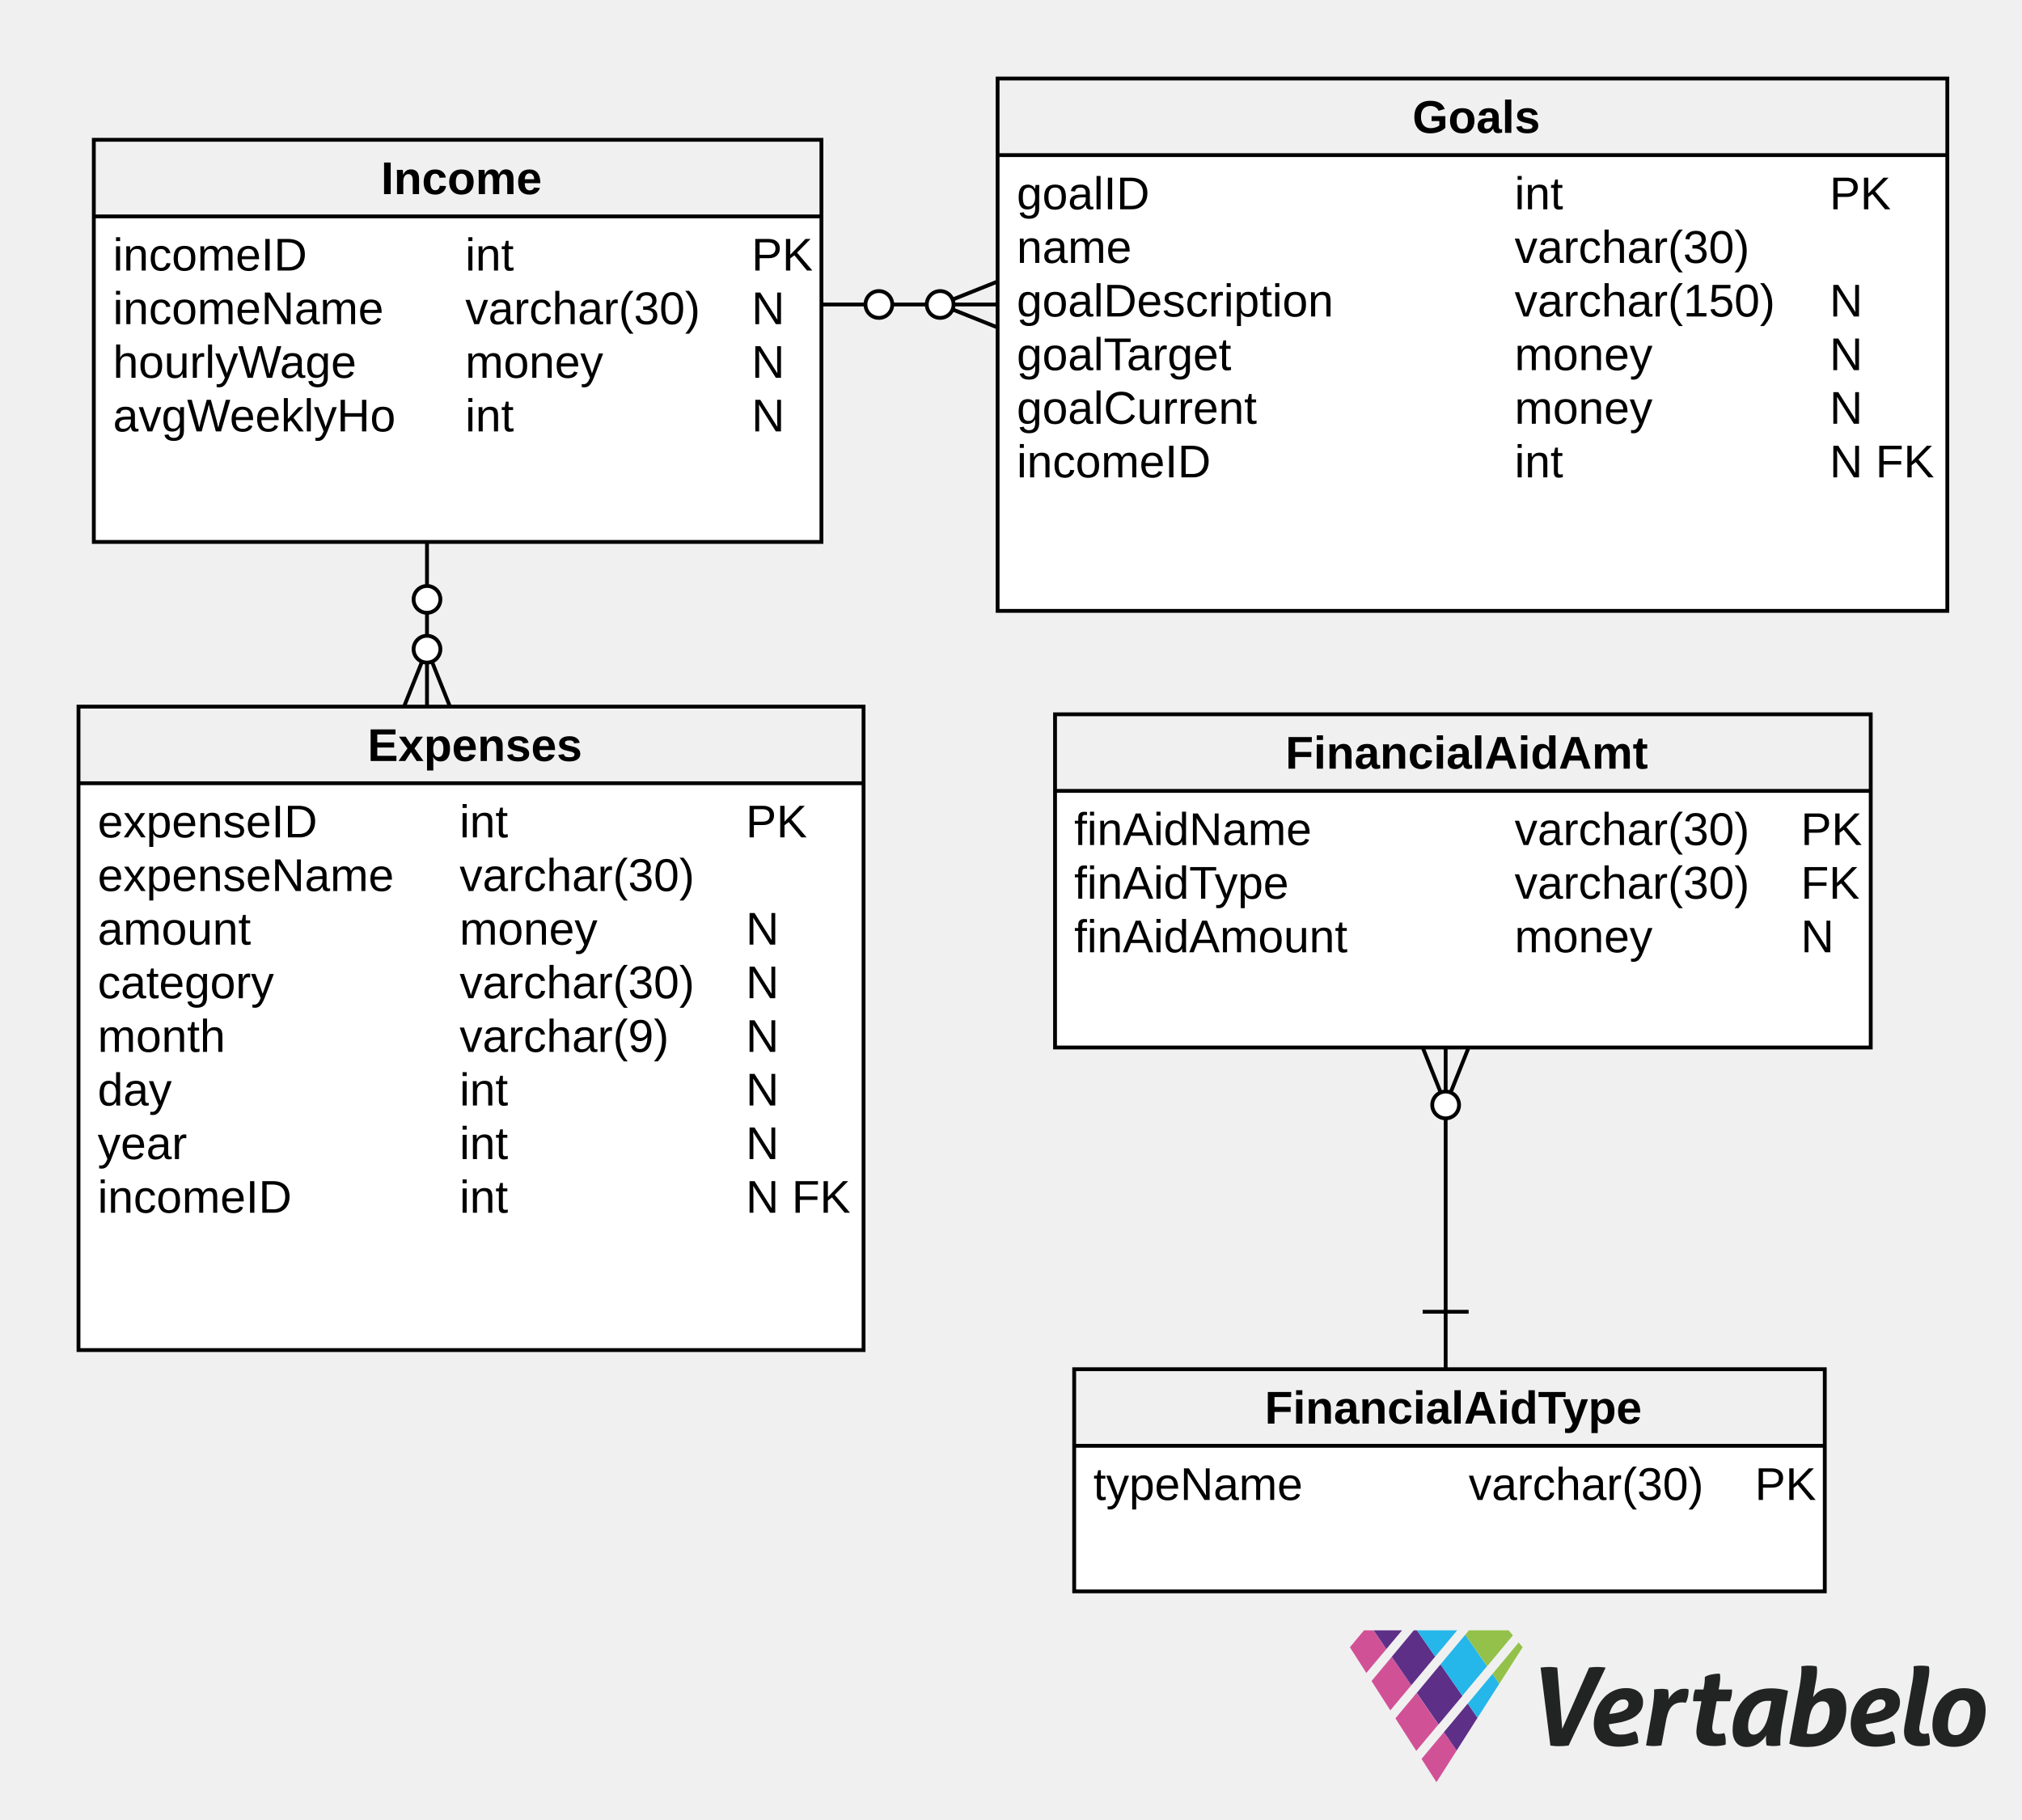
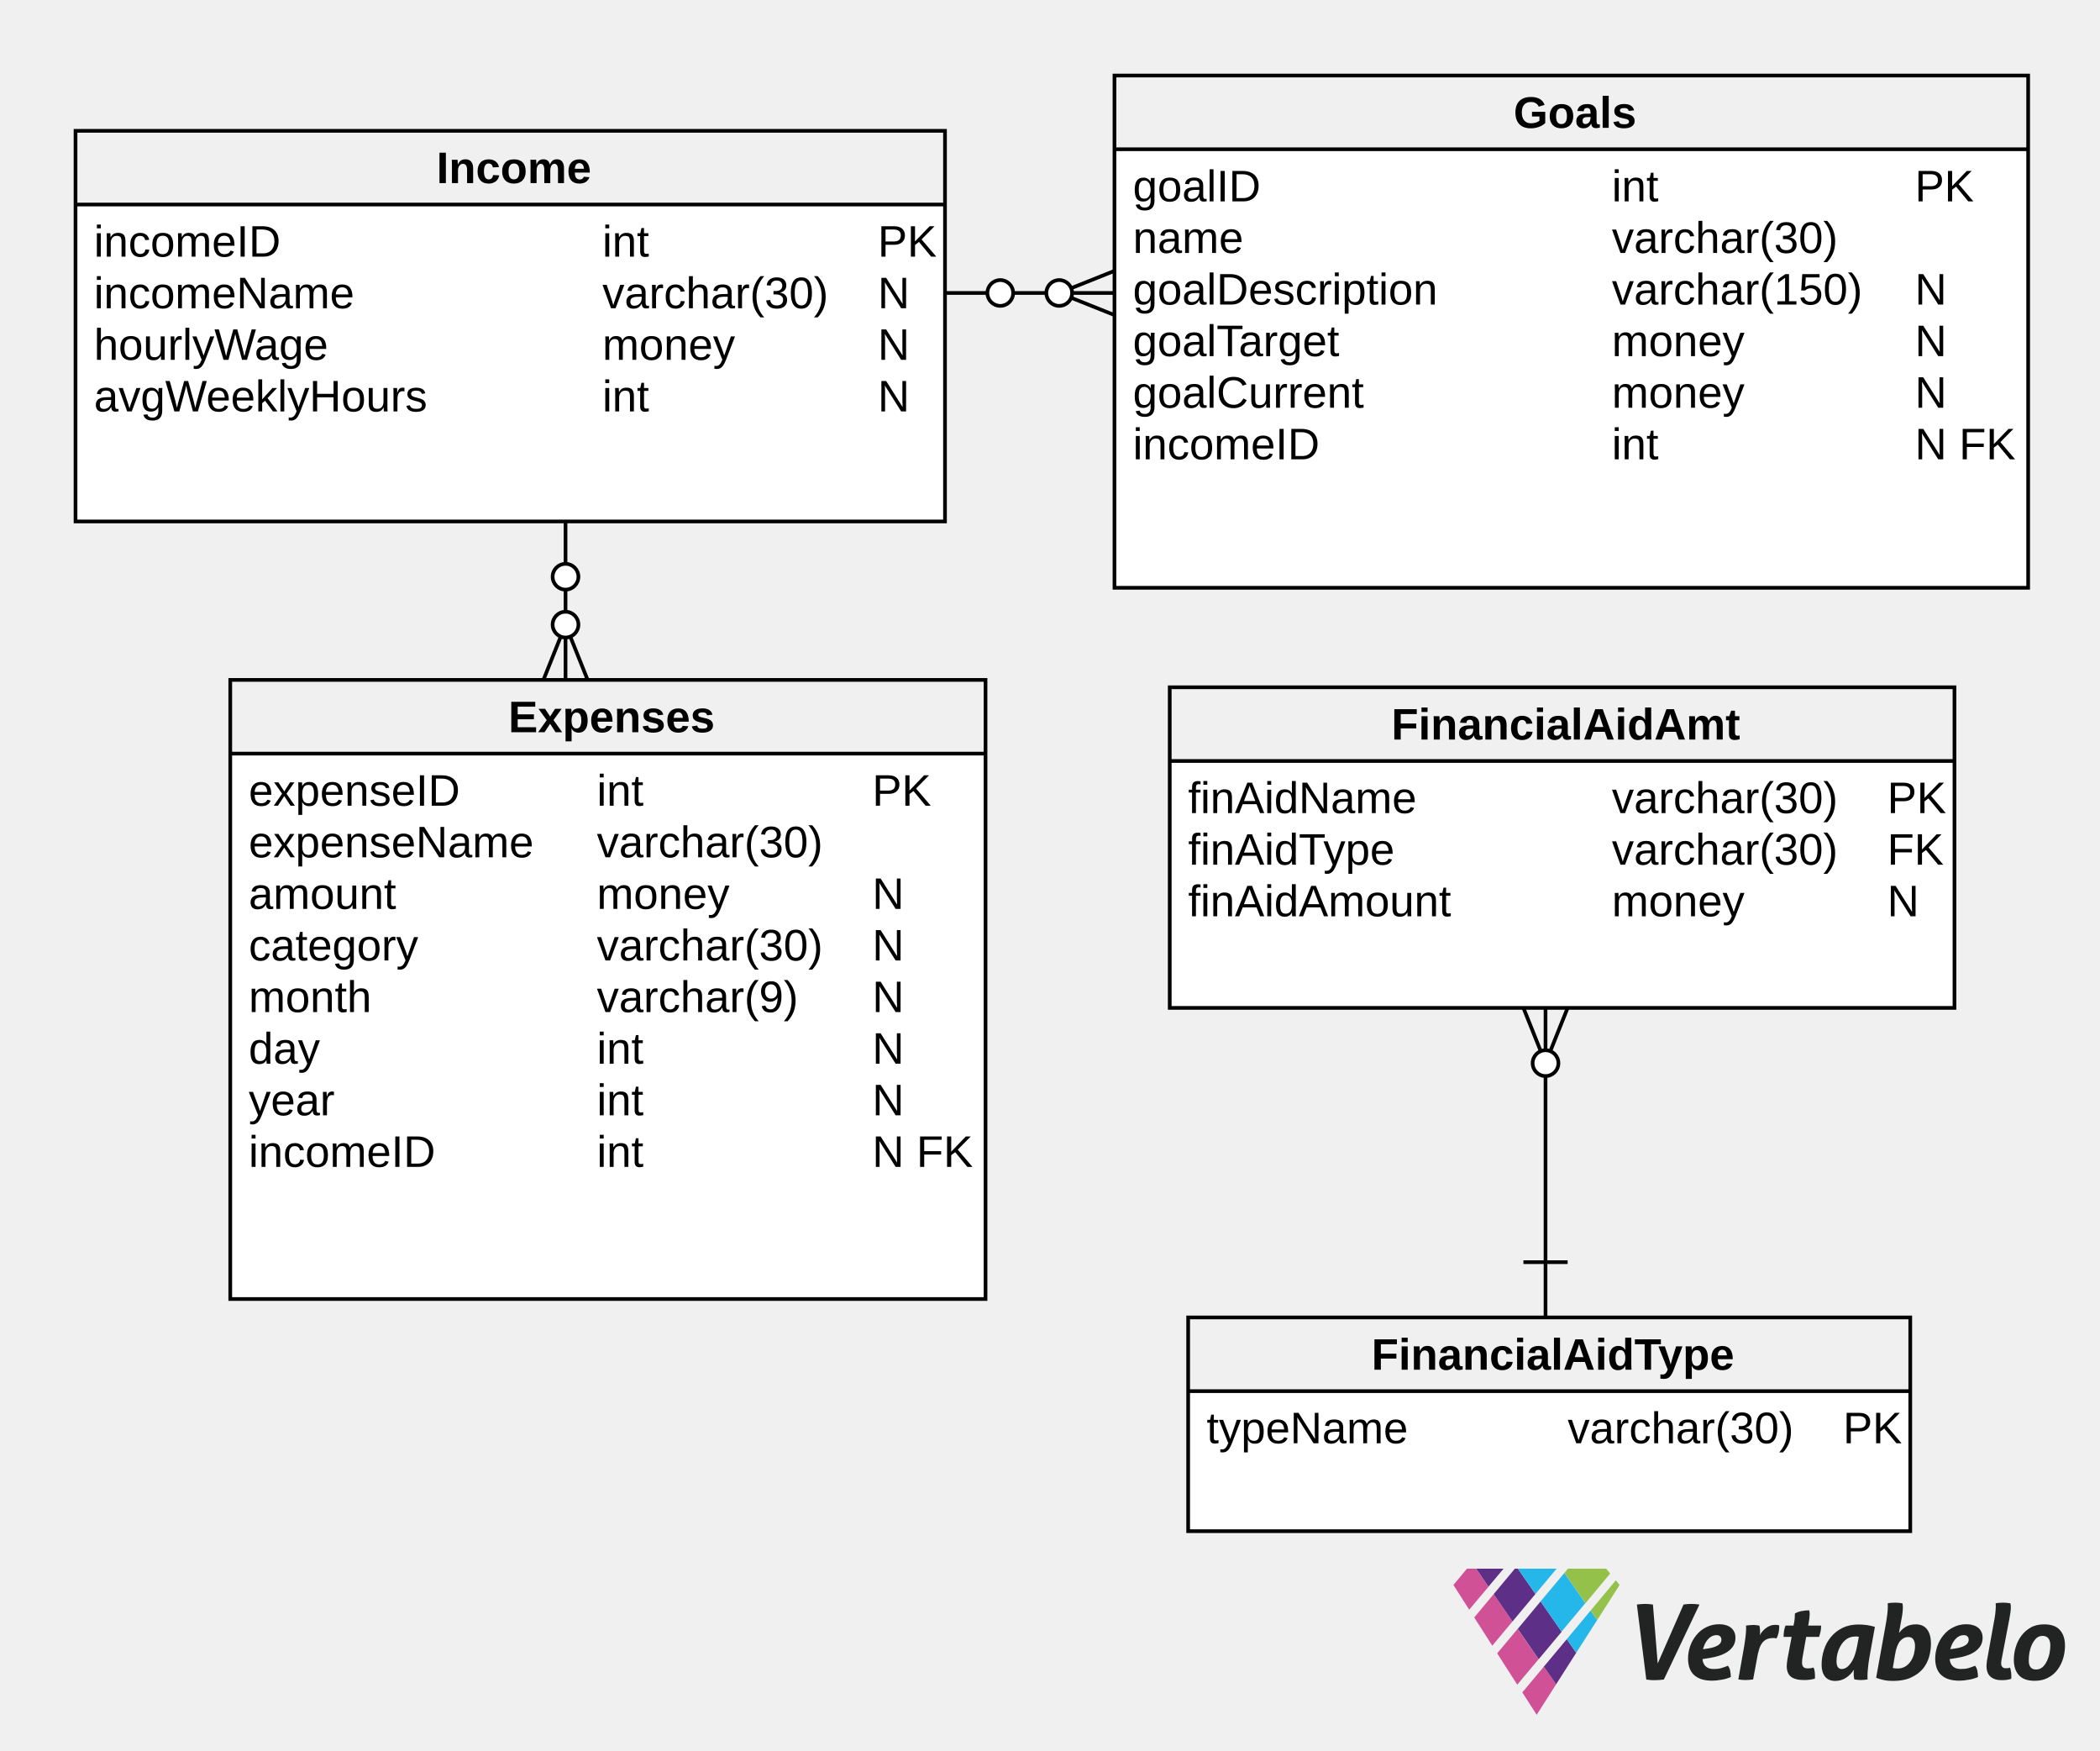
- <svg xmlns="http://www.w3.org/2000/svg" height="475.0" width="528.0">
+ <svg xmlns="http://www.w3.org/2000/svg" height="475.0" width="570.0">
  <g transform="translate(0.5,0.5)">
    <g class="reference">
-       <polyline fill="none" points="111.0,113.0 111.0,194.0" stroke="#000000" stroke-linejoin="miter" />
+       <polyline fill="none" points="153.0,112.0 153.0,194.0" stroke="#000000" stroke-linejoin="miter" />
      <g class="cardinality">
-         <line stroke="#000000" stroke-width="1.0" x1="111.0" x2="105.0" y1="169.0" y2="184.0" />
-         <line stroke="#000000" stroke-width="1.0" x1="111.0" x2="117.0" y1="169.0" y2="184.0" />
-         <g transform="translate(111.0,169.0)">
+         <line stroke="#000000" stroke-width="1.0" x1="153.0" x2="147.0" y1="169.0" y2="184.0" />
+         <line stroke="#000000" stroke-width="1.0" x1="153.0" x2="159.0" y1="169.0" y2="184.0" />
+         <g transform="translate(153.0,169.0)">
          <circle fill="white" r="3.5" stroke="#000000" stroke-width="1.0" />
        </g>
      </g>
      <g class="mandatory">
-         <g transform="translate(111.0,156.0)">
+         <g transform="translate(153.0,156.0)">
          <circle fill="white" r="3.5" stroke="#000000" stroke-width="1.0" />
        </g>
      </g>
    </g>
    <g class="reference">
-       <polyline fill="none" points="189.0,79.0 270.0,79.0" stroke="#000000" stroke-linejoin="miter" />
+       <polyline fill="none" points="185.0,79.0 312.0,79.0" stroke="#000000" stroke-linejoin="miter" />
      <g class="cardinality">
-         <line stroke="#000000" stroke-width="1.0" x1="245.0" x2="260.0" y1="79.0" y2="73.0" />
-         <line stroke="#000000" stroke-width="1.0" x1="245.0" x2="260.0" y1="79.0" y2="85.0" />
-         <g transform="translate(245.0,79.0)">
+         <line stroke="#000000" stroke-width="1.0" x1="287.0" x2="302.0" y1="79.0" y2="73.0" />
+         <line stroke="#000000" stroke-width="1.0" x1="287.0" x2="302.0" y1="79.0" y2="85.0" />
+         <g transform="translate(287.0,79.0)">
          <circle fill="white" r="3.5" stroke="#000000" stroke-width="1.0" />
        </g>
      </g>
      <g class="mandatory">
-         <g transform="translate(229.0,79.0)">
+         <g transform="translate(271.0,79.0)">
          <circle fill="white" r="3.5" stroke="#000000" stroke-width="1.0" />
        </g>
      </g>
    </g>
    <g class="reference">
-       <polyline fill="none" points="290.0,376.0 377.0,376.0 377.0,249.0 464.0,249.0" stroke="#000000" stroke-linejoin="miter" />
+       <polyline fill="none" points="332.0,376.0 419.0,376.0 419.0,249.0 506.0,249.0" stroke="#000000" stroke-linejoin="miter" />
      <g class="cardinality">
-         <line stroke="#000000" stroke-width="1.0" x1="377.0" x2="371.0" y1="288.0" y2="273.0" />
-         <line stroke="#000000" stroke-width="1.0" x1="377.0" x2="383.0" y1="288.0" y2="273.0" />
-         <g transform="translate(377.0,288.0)">
+         <line stroke="#000000" stroke-width="1.0" x1="419.0" x2="413.0" y1="288.0" y2="273.0" />
+         <line stroke="#000000" stroke-width="1.0" x1="419.0" x2="425.0" y1="288.0" y2="273.0" />
+         <g transform="translate(419.0,288.0)">
          <circle fill="white" r="3.5" stroke="#000000" stroke-width="1.0" />
        </g>
      </g>
      <g class="mandatory">
-         <line stroke="#000000" stroke-width="1.0" x1="371.0" x2="383.0" y1="342.0" y2="342.0" />
-       </g>
-     </g>
-     <g class="table" transform="translate(24.0,36.0)">
-       <g transform="translate(0.0,0.0)">
-         <rect fill="#f0f0f0" height="20.0" width="190.0" />
-       </g>
-       <g transform="translate(0.0,0.0)">
-         <text fill="black" font-family="arial, sans-serif" font-size="12" font-weight="700" text-anchor="middle" x="96.0" y="14.191">Income</text>
-       </g>
-       <g transform="translate(0.0,20.0)">
-         <rect fill="#ffffff" height="85.0" width="190.0" />
+         <line stroke="#000000" stroke-width="1.0" x1="413.0" x2="425.0" y1="342.0" y2="342.0" />
+       </g>
+     </g>
+     <g class="table" transform="translate(20.0,35.0)">
+       <g transform="translate(0.0,0.0)">
+         <rect fill="#f0f0f0" height="20.0" width="236.0" />
+       </g>
+       <g transform="translate(0.0,0.0)">
+         <text fill="black" font-family="arial, sans-serif" font-size="12" font-weight="700" text-anchor="middle" x="119.0" y="14.191">Income</text>
+       </g>
+       <g transform="translate(0.0,20.0)">
+         <rect fill="#ffffff" height="86.0" width="236.0" />
        <g transform="translate(4.0,3.0)">
          <g transform="translate(0.0,0.0)">
            <text fill="black" font-family="arial, sans-serif" font-size="12" font-weight="400" x="1.0" y="11.139">incomeID</text>
          </g>
          <g transform="translate(0.0,14.0)">
            <text fill="black" font-family="arial, sans-serif" font-size="12" font-weight="400" x="1.0" y="11.139">incomeName</text>
          </g>
          <g transform="translate(0.0,28.0)">
            <text fill="black" font-family="arial, sans-serif" font-size="12" font-weight="400" x="1.0" y="11.139">hourlyWage</text>
          </g>
          <g transform="translate(0.0,42.0)">
-             <text fill="black" font-family="arial, sans-serif" font-size="12" font-weight="400" x="1.0" y="11.139">avgWeeklyHo</text>
-           </g>
-         </g>
-         <g transform="translate(96.0,3.0)">
-           <g transform="translate(0.0,0.0)">
-             <text fill="black" font-family="arial, sans-serif" font-size="12" font-weight="400" x="1.0" y="11.139">int</text>
-           </g>
-           <g transform="translate(0.0,14.0)">
-             <text fill="black" font-family="arial, sans-serif" font-size="12" font-weight="400" x="1.0" y="11.139">varchar(30)</text>
-           </g>
-           <g transform="translate(0.0,28.0)">
-             <text fill="black" font-family="arial, sans-serif" font-size="12" font-weight="400" x="1.0" y="11.139">money</text>
-           </g>
-           <g transform="translate(0.0,42.0)">
-             <text fill="black" font-family="arial, sans-serif" font-size="12" font-weight="400" x="1.0" y="11.139">int</text>
-           </g>
-         </g>
-         <g transform="translate(170.75,3.0)">
-           <g transform="translate(0.0,0.0)">
-             <text fill="black" font-family="arial, sans-serif" font-size="12" font-weight="400" x="1.0" y="11.139">PK</text>
-           </g>
-           <g transform="translate(0.0,14.0)">
-             <text fill="black" font-family="arial, sans-serif" font-size="12" font-weight="400" x="1.0" y="11.139">N</text>
-           </g>
-           <g transform="translate(0.0,28.0)">
-             <text fill="black" font-family="arial, sans-serif" font-size="12" font-weight="400" x="1.0" y="11.139">N</text>
-           </g>
-           <g transform="translate(0.0,42.0)">
-             <text fill="black" font-family="arial, sans-serif" font-size="12" font-weight="400" x="1.0" y="11.139">N</text>
-           </g>
-         </g>
-       </g>
-       <polyline fill="none" points="0.0,20.0 0.0,0.0 190.0,0.0 190.0,20.0 0.0,20.0 0.0,105.0 190.0,105.0 190.0,20.0" stroke="#000000" stroke-linejoin="miter" />
-     </g>
-     <g class="table" transform="translate(20.0,184.0)">
+             <text fill="black" font-family="arial, sans-serif" font-size="12" font-weight="400" x="1.0" y="11.139">avgWeeklyHours</text>
+           </g>
+         </g>
+         <g transform="translate(142.0,3.0)">
+           <g transform="translate(0.0,0.0)">
+             <text fill="black" font-family="arial, sans-serif" font-size="12" font-weight="400" x="1.0" y="11.139">int</text>
+           </g>
+           <g transform="translate(0.0,14.0)">
+             <text fill="black" font-family="arial, sans-serif" font-size="12" font-weight="400" x="1.0" y="11.139">varchar(30)</text>
+           </g>
+           <g transform="translate(0.0,28.0)">
+             <text fill="black" font-family="arial, sans-serif" font-size="12" font-weight="400" x="1.0" y="11.139">money</text>
+           </g>
+           <g transform="translate(0.0,42.0)">
+             <text fill="black" font-family="arial, sans-serif" font-size="12" font-weight="400" x="1.0" y="11.139">int</text>
+           </g>
+         </g>
+         <g transform="translate(216.75,3.0)">
+           <g transform="translate(0.0,0.0)">
+             <text fill="black" font-family="arial, sans-serif" font-size="12" font-weight="400" x="1.0" y="11.139">PK</text>
+           </g>
+           <g transform="translate(0.0,14.0)">
+             <text fill="black" font-family="arial, sans-serif" font-size="12" font-weight="400" x="1.0" y="11.139">N</text>
+           </g>
+           <g transform="translate(0.0,28.0)">
+             <text fill="black" font-family="arial, sans-serif" font-size="12" font-weight="400" x="1.0" y="11.139">N</text>
+           </g>
+           <g transform="translate(0.0,42.0)">
+             <text fill="black" font-family="arial, sans-serif" font-size="12" font-weight="400" x="1.0" y="11.139">N</text>
+           </g>
+         </g>
+       </g>
+       <polyline fill="none" points="0.0,20.0 0.0,0.0 236.0,0.0 236.0,20.0 0.0,20.0 0.0,106.0 236.0,106.0 236.0,20.0" stroke="#000000" stroke-linejoin="miter" />
+     </g>
+     <g class="table" transform="translate(62.0,184.0)">
      <g transform="translate(0.0,0.0)">
        <rect fill="#f0f0f0" height="20.0" width="205.0" />
      </g>
      <g transform="translate(0.0,0.0)">
        <text fill="black" font-family="arial, sans-serif" font-size="12" font-weight="700" text-anchor="middle" x="103.5" y="14.191">Expenses</text>
      </g>
      <g transform="translate(0.0,20.0)">
        <rect fill="#ffffff" height="148.0" width="205.0" />
        <g transform="translate(4.0,3.0)">
          <g transform="translate(0.0,0.0)">
            <text fill="black" font-family="arial, sans-serif" font-size="12" font-weight="400" x="1.0" y="11.139">expenseID</text>
          </g>
          <g transform="translate(0.0,14.0)">
            <text fill="black" font-family="arial, sans-serif" font-size="12" font-weight="400" x="1.0" y="11.139">expenseName</text>
          </g>
          <g transform="translate(0.0,28.0)">
            <text fill="black" font-family="arial, sans-serif" font-size="12" font-weight="400" x="1.0" y="11.139">amount</text>
          </g>
          <g transform="translate(0.0,42.0)">
            <text fill="black" font-family="arial, sans-serif" font-size="12" font-weight="400" x="1.0" y="11.139">category</text>
          </g>
          <g transform="translate(0.0,56.0)">
            <text fill="black" font-family="arial, sans-serif" font-size="12" font-weight="400" x="1.0" y="11.139">month</text>
          </g>
          <g transform="translate(0.0,70.0)">
            <text fill="black" font-family="arial, sans-serif" font-size="12" font-weight="400" x="1.0" y="11.139">day</text>
          </g>
          <g transform="translate(0.0,84.0)">
            <text fill="black" font-family="arial, sans-serif" font-size="12" font-weight="400" x="1.0" y="11.139">year</text>
          </g>
          <g transform="translate(0.0,98.0)">
            <text fill="black" font-family="arial, sans-serif" font-size="12" font-weight="400" x="1.0" y="11.139">incomeID</text>
          </g>
        </g>
        <g transform="translate(98.5,3.0)">
          <g transform="translate(0.0,0.0)">
            <text fill="black" font-family="arial, sans-serif" font-size="12" font-weight="400" x="1.0" y="11.139">int</text>
          </g>
          <g transform="translate(0.0,14.0)">
            <text fill="black" font-family="arial, sans-serif" font-size="12" font-weight="400" x="1.0" y="11.139">varchar(30)</text>
          </g>
          <g transform="translate(0.0,28.0)">
            <text fill="black" font-family="arial, sans-serif" font-size="12" font-weight="400" x="1.0" y="11.139">money</text>
          </g>
          <g transform="translate(0.0,42.0)">
            <text fill="black" font-family="arial, sans-serif" font-size="12" font-weight="400" x="1.0" y="11.139">varchar(30)</text>
          </g>
          <g transform="translate(0.0,56.0)">
            <text fill="black" font-family="arial, sans-serif" font-size="12" font-weight="400" x="1.0" y="11.139">varchar(9)</text>
          </g>
          <g transform="translate(0.0,70.0)">
            <text fill="black" font-family="arial, sans-serif" font-size="12" font-weight="400" x="1.0" y="11.139">int</text>
          </g>
          <g transform="translate(0.0,84.0)">
            <text fill="black" font-family="arial, sans-serif" font-size="12" font-weight="400" x="1.0" y="11.139">int</text>
          </g>
          <g transform="translate(0.0,98.0)">
            <text fill="black" font-family="arial, sans-serif" font-size="12" font-weight="400" x="1.0" y="11.139">int</text>
          </g>
        </g>
        <g transform="translate(173.25,3.0)">
          <g transform="translate(0.0,0.0)">
            <text fill="black" font-family="arial, sans-serif" font-size="12" font-weight="400" x="1.0" y="11.139">PK</text>
          </g>
          <g transform="translate(0.0,14.0)">
            <text fill="black" font-family="arial, sans-serif" font-size="12" font-weight="400" x="1.0" y="11.139" />
          </g>
          <g transform="translate(0.0,28.0)">
            <text fill="black" font-family="arial, sans-serif" font-size="12" font-weight="400" x="1.0" y="11.139">N</text>
          </g>
          <g transform="translate(0.0,42.0)">
            <text fill="black" font-family="arial, sans-serif" font-size="12" font-weight="400" x="1.0" y="11.139">N</text>
          </g>
          <g transform="translate(0.0,56.0)">
            <text fill="black" font-family="arial, sans-serif" font-size="12" font-weight="400" x="1.0" y="11.139">N</text>
          </g>
          <g transform="translate(0.0,70.0)">
            <text fill="black" font-family="arial, sans-serif" font-size="12" font-weight="400" x="1.0" y="11.139">N</text>
          </g>
          <g transform="translate(0.0,84.0)">
            <text fill="black" font-family="arial, sans-serif" font-size="12" font-weight="400" x="1.0" y="11.139">N</text>
          </g>
          <g transform="translate(0.0,98.0)">
            <text fill="black" font-family="arial, sans-serif" font-size="12" font-weight="400" x="1.0" y="11.139">N FK</text>
          </g>
        </g>
      </g>
      <polyline fill="none" points="0.0,20.0 0.0,0.0 205.0,0.0 205.0,20.0 0.0,20.0 0.0,168.0 205.0,168.0 205.0,20.0" stroke="#000000" stroke-linejoin="miter" />
    </g>
-     <g class="table" transform="translate(260.0,20.0)">
+     <g class="table" transform="translate(302.0,20.0)">
      <g transform="translate(0.0,0.0)">
        <rect fill="#f0f0f0" height="20.0" width="248.0" />
      </g>
      <g transform="translate(0.0,0.0)">
        <text fill="black" font-family="arial, sans-serif" font-size="12" font-weight="700" text-anchor="middle" x="125.0" y="14.191">Goals</text>
      </g>
      <g transform="translate(0.0,20.0)">
        <rect fill="#ffffff" height="119.0" width="248.0" />
        <g transform="translate(4.0,3.0)">
          <g transform="translate(0.0,0.0)">
            <text fill="black" font-family="arial, sans-serif" font-size="12" font-weight="400" x="1.0" y="11.139">goalID</text>
          </g>
          <g transform="translate(0.0,14.0)">
            <text fill="black" font-family="arial, sans-serif" font-size="12" font-weight="400" x="1.0" y="11.139">name</text>
          </g>
          <g transform="translate(0.0,28.0)">
            <text fill="black" font-family="arial, sans-serif" font-size="12" font-weight="400" x="1.0" y="11.139">goalDescription</text>
          </g>
          <g transform="translate(0.0,42.0)">
            <text fill="black" font-family="arial, sans-serif" font-size="12" font-weight="400" x="1.0" y="11.139">goalTarget</text>
          </g>
          <g transform="translate(0.0,56.0)">
            <text fill="black" font-family="arial, sans-serif" font-size="12" font-weight="400" x="1.0" y="11.139">goalCurrent</text>
          </g>
          <g transform="translate(0.0,70.0)">
            <text fill="black" font-family="arial, sans-serif" font-size="12" font-weight="400" x="1.0" y="11.139">incomeID</text>
          </g>
        </g>
        <g transform="translate(134.0,3.0)">
          <g transform="translate(0.0,0.0)">
            <text fill="black" font-family="arial, sans-serif" font-size="12" font-weight="400" x="1.0" y="11.139">int</text>
          </g>
          <g transform="translate(0.0,14.0)">
            <text fill="black" font-family="arial, sans-serif" font-size="12" font-weight="400" x="1.0" y="11.139">varchar(30)</text>
          </g>
          <g transform="translate(0.0,28.0)">
            <text fill="black" font-family="arial, sans-serif" font-size="12" font-weight="400" x="1.0" y="11.139">varchar(150)</text>
          </g>
          <g transform="translate(0.0,42.0)">
            <text fill="black" font-family="arial, sans-serif" font-size="12" font-weight="400" x="1.0" y="11.139">money</text>
          </g>
          <g transform="translate(0.0,56.0)">
            <text fill="black" font-family="arial, sans-serif" font-size="12" font-weight="400" x="1.0" y="11.139">money</text>
          </g>
          <g transform="translate(0.0,70.0)">
            <text fill="black" font-family="arial, sans-serif" font-size="12" font-weight="400" x="1.0" y="11.139">int</text>
          </g>
        </g>
        <g transform="translate(216.25,3.0)">
          <g transform="translate(0.0,0.0)">
            <text fill="black" font-family="arial, sans-serif" font-size="12" font-weight="400" x="1.0" y="11.139">PK</text>
          </g>
          <g transform="translate(0.0,14.0)">
            <text fill="black" font-family="arial, sans-serif" font-size="12" font-weight="400" x="1.0" y="11.139" />
          </g>
          <g transform="translate(0.0,28.0)">
            <text fill="black" font-family="arial, sans-serif" font-size="12" font-weight="400" x="1.0" y="11.139">N</text>
          </g>
          <g transform="translate(0.0,42.0)">
            <text fill="black" font-family="arial, sans-serif" font-size="12" font-weight="400" x="1.0" y="11.139">N</text>
          </g>
          <g transform="translate(0.0,56.0)">
            <text fill="black" font-family="arial, sans-serif" font-size="12" font-weight="400" x="1.0" y="11.139">N</text>
          </g>
          <g transform="translate(0.0,70.0)">
            <text fill="black" font-family="arial, sans-serif" font-size="12" font-weight="400" x="1.0" y="11.139">N FK</text>
          </g>
        </g>
      </g>
      <polyline fill="none" points="0.0,20.0 0.0,0.0 248.0,0.0 248.0,20.0 0.0,20.0 0.0,139.0 248.0,139.0 248.0,20.0" stroke="#000000" stroke-linejoin="miter" />
    </g>
-     <g class="table" transform="translate(280.0,357.0)">
+     <g class="table" transform="translate(322.0,357.0)">
      <g transform="translate(0.0,0.0)">
        <rect fill="#f0f0f0" height="20.0" width="196.0" />
      </g>
      <g transform="translate(0.0,0.0)">
        <text fill="black" font-family="arial, sans-serif" font-size="12" font-weight="700" text-anchor="middle" x="99.0" y="14.191">FinancialAidType</text>
      </g>
      <g transform="translate(0.0,20.0)">
        <rect fill="#ffffff" height="38.0" width="196.0" />
        <g transform="translate(4.0,3.0)">
          <g transform="translate(0.0,0.0)">
            <text fill="black" font-family="arial, sans-serif" font-size="12" font-weight="400" x="1.0" y="11.139">typeName</text>
          </g>
        </g>
        <g transform="translate(102.0,3.0)">
          <g transform="translate(0.0,0.0)">
            <text fill="black" font-family="arial, sans-serif" font-size="12" font-weight="400" x="1.0" y="11.139">varchar(30)</text>
          </g>
        </g>
        <g transform="translate(176.75,3.0)">
          <g transform="translate(0.0,0.0)">
            <text fill="black" font-family="arial, sans-serif" font-size="12" font-weight="400" x="1.0" y="11.139">PK</text>
          </g>
        </g>
      </g>
      <polyline fill="none" points="0.0,20.0 0.0,0.0 196.0,0.0 196.0,20.0 0.0,20.0 0.0,58.0 196.0,58.0 196.0,20.0" stroke="#000000" stroke-linejoin="miter" />
    </g>
-     <g class="table" transform="translate(275.0,186.0)">
+     <g class="table" transform="translate(317.0,186.0)">
      <g transform="translate(0.0,0.0)">
        <rect fill="#f0f0f0" height="20.0" width="213.0" />
      </g>
      <g transform="translate(0.0,0.0)">
        <text fill="black" font-family="arial, sans-serif" font-size="12" font-weight="700" text-anchor="middle" x="107.5" y="14.191">FinancialAidAmt</text>
      </g>
      <g transform="translate(0.0,20.0)">
        <rect fill="#ffffff" height="67.0" width="213.0" />
        <g transform="translate(4.0,3.0)">
          <g transform="translate(0.0,0.0)">
            <text fill="black" font-family="arial, sans-serif" font-size="12" font-weight="400" x="1.0" y="11.139">finAidName</text>
          </g>
          <g transform="translate(0.0,14.0)">
            <text fill="black" font-family="arial, sans-serif" font-size="12" font-weight="400" x="1.0" y="11.139">finAidType</text>
          </g>
          <g transform="translate(0.0,28.0)">
            <text fill="black" font-family="arial, sans-serif" font-size="12" font-weight="400" x="1.0" y="11.139">finAidAmount</text>
          </g>
        </g>
        <g transform="translate(119.0,3.0)">
          <g transform="translate(0.0,0.0)">
            <text fill="black" font-family="arial, sans-serif" font-size="12" font-weight="400" x="1.0" y="11.139">varchar(30)</text>
          </g>
          <g transform="translate(0.0,14.0)">
            <text fill="black" font-family="arial, sans-serif" font-size="12" font-weight="400" x="1.0" y="11.139">varchar(30)</text>
          </g>
          <g transform="translate(0.0,28.0)">
            <text fill="black" font-family="arial, sans-serif" font-size="12" font-weight="400" x="1.0" y="11.139">money</text>
          </g>
        </g>
        <g transform="translate(193.75,3.0)">
          <g transform="translate(0.0,0.0)">
            <text fill="black" font-family="arial, sans-serif" font-size="12" font-weight="400" x="1.0" y="11.139">PK</text>
          </g>
          <g transform="translate(0.0,14.0)">
            <text fill="black" font-family="arial, sans-serif" font-size="12" font-weight="400" x="1.0" y="11.139">FK</text>
          </g>
          <g transform="translate(0.0,28.0)">
            <text fill="black" font-family="arial, sans-serif" font-size="12" font-weight="400" x="1.0" y="11.139">N</text>
          </g>
        </g>
      </g>
      <polyline fill="none" points="0.0,20.0 0.0,0.0 213.0,0.0 213.0,20.0 0.0,20.0 0.0,87.0 213.0,87.0 213.0,20.0" stroke="#000000" stroke-linejoin="miter" />
    </g>
-     <g transform="translate(352.0,425.0)">
+     <g transform="translate(394.0,425.0)">
      <svg height="40" width="166">
        <svg enable-background="new 0 0 487.7 116.5" id="Layer_1" version="1.0" viewBox="0 0 487.7 116.5" x="0px" xml:space="preserve" y="0px">
          <g>
            <path d="M146.3,28.6c2.2-0.3,4.5-0.5,6.7-0.5c1.9,0,4,0.2,6.1,0.5l3.8,47l20.6-47c2-0.3,4.1-0.5,6.3-0.5   c2.2,0,4.3,0.2,6.4,0.5l-28.4,59.8c-2.5,0.3-4.9,0.5-7.3,0.5c-1.1,0-2.2,0-3.2-0.1c-1.1-0.1-2.2-0.2-3.5-0.4L146.3,28.6z" fill="#222323" />
            <path d="M198.6,72.1c0.3,2.7,1.2,4.6,2.7,5.9c1.4,1.3,3.5,2,6.3,2c2.2,0,4.2-0.2,5.9-0.7c1.7-0.5,3.5-1.1,5.4-1.9   c0.9,1.1,1.5,2.5,1.8,4c0.3,1.6,0.5,3.3,0.5,5c-0.9,0.4-2,0.8-3.3,1.2c-1.2,0.4-2.5,0.7-3.9,0.9c-1.3,0.2-2.7,0.4-4,0.6   c-1.3,0.1-2.5,0.2-3.6,0.2c-3.4,0-6.3-0.4-8.7-1.2c-2.4-0.8-4.4-2-6-3.5c-1.6-1.5-2.7-3.4-3.5-5.6c-0.7-2.2-1.1-4.6-1.1-7.3   c0-3.4,0.6-6.7,1.7-10c1.2-3.3,2.8-6.2,5-8.8c2.1-2.6,4.7-4.7,7.8-6.2c3.1-1.6,6.5-2.4,10.4-2.4c1.8,0,3.5,0.2,5.1,0.7   c1.6,0.4,3,1.1,4.1,2c1.2,0.9,2.1,2,2.7,3.4c0.7,1.3,1,2.9,1,4.7c0,2.5-0.6,4.7-1.7,6.5c-1.2,1.8-2.7,3.4-4.7,4.7   c-1.9,1.3-4.1,2.3-6.6,3.1c-2.5,0.8-5,1.4-7.7,1.8L198.6,72.1z M203.3,63.6c2.1-0.3,3.8-0.8,5.2-1.3c1.3-0.5,2.4-1.1,3.2-1.7   c0.8-0.6,1.3-1.3,1.6-2c0.3-0.7,0.4-1.3,0.4-2c0-1.1-0.3-1.9-1-2.6c-0.7-0.7-1.6-1-2.8-1c-1.4,0-2.8,0.3-4,1   c-1.2,0.6-2.2,1.5-3.1,2.5c-0.9,1.1-1.7,2.3-2.3,3.6c-0.6,1.4-1.1,2.7-1.5,4.1L203.3,63.6z" fill="#222323" />
            <path d="M231.5,63.9c0.6-3.5,1.1-6.6,1.4-9.3c0.3-2.7,0.5-4.8,0.5-6.3c0-0.6,0-1.1,0-1.5s0-0.9-0.1-1.4   c1.8-0.3,3.7-0.5,5.5-0.5c0.8,0,1.7,0,2.5,0.1c0.8,0.1,1.7,0.2,2.7,0.4c0.1,0.4,0.2,1,0.3,1.6c0.1,0.6,0.2,1.5,0.2,2.7   c0,0.5,0,1,0,1.5c0,0.5-0.1,1.1-0.2,1.8c0.6-1,1.2-2,2.1-3c0.8-1,1.8-1.8,2.8-2.6c1-0.8,2.2-1.4,3.4-1.9c1.2-0.5,2.6-0.7,4.1-0.7   c1.2,0,2.2,0.1,3,0.4c0.1,0.2,0.1,0.4,0.1,0.7c0,0.2,0,0.5,0,0.7c0,1.6-0.2,3.2-0.6,4.8c-0.4,1.7-0.9,3.1-1.6,4.2   c-0.3-0.1-0.7-0.1-1.1-0.2c-0.4-0.1-0.9-0.1-1.5-0.1c-2.3,0-4.1,0.4-5.6,1.2c-1.5,0.8-2.7,1.9-3.6,3.3c-0.9,1.4-1.7,3.1-2.2,5.1   c-0.6,2-1.1,4.2-1.5,6.7l-3.1,16.7c-2.2,0.3-4.2,0.5-6.1,0.5c-1.9,0-3.9-0.2-5.7-0.5L231.5,63.9z" fill="#222323" />
            <path d="M269.7,54.4h-6.4c0-1.5,0.1-3,0.3-4.4c0.2-1.4,0.6-3,1.2-4.6h6.4l0.5-2.5c0.3-1.4,0.4-2.7,0.5-4   c0.1-1.2,0.1-2.3,0.1-3.1c1.4-0.9,3.2-1.6,5.4-2c2.2-0.4,4.2-0.6,6-0.6c0.3,0.8,0.4,1.9,0.4,3.2c0,0.9-0.1,1.8-0.2,2.9   c-0.1,1-0.3,2.2-0.5,3.4l-0.5,2.7h10.3c0,1.7-0.1,3.2-0.4,4.6c-0.3,1.4-0.7,2.9-1.2,4.4h-10.3l-2.9,16.4c-0.1,0.8-0.2,1.5-0.3,2.2   c-0.1,0.7-0.1,1.3-0.1,1.9c0,1.4,0.3,2.6,1,3.4c0.7,0.8,1.9,1.2,3.7,1.2c0.9,0,1.8-0.1,2.5-0.2c0.7-0.1,1.4-0.3,2-0.5   c0.7,1.6,1.1,3.7,1.1,6.3c0,0.4,0,0.9,0,1.3c0,0.4,0,0.9-0.1,1.3c-2.4,0.7-5.2,1.1-8.6,1.1c-4.7,0-8.1-0.9-10.4-2.6   c-2.2-1.7-3.4-4.6-3.4-8.7c0-0.8,0.1-1.7,0.2-2.6c0.1-0.9,0.2-1.9,0.4-2.9L269.7,54.4z" fill="#222323" />
            <path d="M331.9,69.8c-0.6,3.5-1.1,6.6-1.3,9.3c-0.3,2.7-0.4,4.8-0.4,6.3c0,0.6,0,1.1,0,1.5s0,0.9,0.1,1.4   c-1.8,0.3-3.6,0.5-5.4,0.5c-1.6,0-3.3-0.2-5.2-0.5c-0.1-0.4-0.2-1-0.3-1.6c-0.1-0.6-0.2-1.5-0.2-2.7c0-0.5,0-1,0-1.6   c0-0.6,0.1-1.2,0.2-1.9c-1.6,2.6-3.7,4.7-6.2,6.4c-2.5,1.7-5.4,2.6-8.7,2.6c-3.7,0-6.4-1.2-8.2-3.5c-1.8-2.3-2.7-5.4-2.7-9.2   c0-4.2,0.6-8.2,1.9-12.1c1.2-3.9,3.1-7.3,5.6-10.3c2.5-3,5.5-5.4,9.2-7.2c3.7-1.8,7.9-2.7,12.8-2.7c2.4,0,4.7,0.2,6.8,0.5   c2.1,0.3,4.2,0.8,6.2,1.4L331.9,69.8z M323.3,54.3c-0.5-0.1-1-0.2-1.5-0.2c-0.5,0-0.9,0-1.4,0c-2.7,0-4.9,0.7-6.8,2   c-1.9,1.3-3.4,3-4.6,5c-1.2,2-2.1,4.1-2.7,6.4c-0.6,2.3-0.8,4.4-0.8,6.3c0,4.1,1.4,6.2,4.1,6.2c2.7,0,5.1-1.6,7.4-4.9   c2.3-3.2,3.9-7.8,5-13.7L323.3,54.3z" fill="#222323" />
            <path d="M344.9,43.7c1-5.8,1.5-10.2,1.5-13.2c0-0.6,0-1.1,0-1.5c0-0.4-0.1-0.9-0.1-1.4c0.9-0.2,2-0.3,3.2-0.4   c1.2-0.1,2.3-0.1,3.2-0.1c1.6,0,3.4,0.2,5.3,0.5c0.3,0.8,0.4,1.9,0.4,3.2c0,2.4-0.3,5.4-1,8.9l-2.1,11.6c0.7-0.8,1.4-1.7,2.2-2.5   c0.8-0.8,1.7-1.5,2.8-2.2c1.1-0.7,2.3-1.2,3.7-1.6c1.4-0.4,3-0.6,4.8-0.6c3.9,0,6.9,1.3,8.9,4c2.1,2.7,3.1,6.5,3.1,11.6   c0,3.4-0.5,6.9-1.5,10.4c-1,3.5-2.7,6.7-5,9.5c-2.4,2.8-5.5,5.1-9.4,6.9c-3.9,1.8-8.7,2.7-14.4,2.7c-2.6,0-5-0.2-7.2-0.7   c-2.2-0.4-4.2-1.1-6.2-1.8L344.9,43.7z M350.4,79.1c0.4,0.2,1,0.3,1.7,0.4c0.7,0.1,1.4,0.1,2.1,0.1c2.4,0,4.5-0.6,6.3-1.7   c1.7-1.1,3.2-2.6,4.3-4.3c1.1-1.7,2-3.7,2.5-5.8c0.5-2.1,0.8-4.2,0.8-6.2c0-1.9-0.4-3.6-1.2-5c-0.8-1.4-2.2-2.1-4.1-2.1   c-2.6,0-4.7,1.1-6.6,3.2c-1.8,2.2-3.2,5.7-4,10.7L350.4,79.1z" fill="#222323" />
            <path d="M395.7,72.1c0.3,2.7,1.2,4.6,2.7,5.9c1.4,1.3,3.5,2,6.3,2c2.2,0,4.2-0.2,5.9-0.7c1.7-0.5,3.5-1.1,5.4-1.9   c0.9,1.1,1.5,2.5,1.8,4c0.3,1.6,0.5,3.3,0.5,5c-0.9,0.4-2,0.8-3.3,1.2c-1.2,0.4-2.5,0.7-3.9,0.9c-1.3,0.2-2.7,0.4-4,0.6   c-1.3,0.1-2.5,0.2-3.6,0.2c-3.4,0-6.3-0.4-8.7-1.2c-2.4-0.8-4.4-2-6-3.5c-1.6-1.5-2.7-3.4-3.5-5.6c-0.7-2.2-1.1-4.6-1.1-7.3   c0-3.4,0.6-6.7,1.7-10c1.2-3.3,2.8-6.2,5-8.8c2.1-2.6,4.7-4.7,7.8-6.2c3.1-1.6,6.5-2.4,10.4-2.4c1.8,0,3.5,0.2,5.1,0.7   c1.6,0.4,3,1.1,4.1,2c1.2,0.9,2.1,2,2.7,3.4c0.7,1.3,1,2.9,1,4.7c0,2.5-0.6,4.7-1.7,6.5c-1.2,1.8-2.7,3.4-4.7,4.7   c-1.9,1.3-4.1,2.3-6.6,3.1c-2.5,0.8-5,1.4-7.7,1.8L395.7,72.1z M400.5,63.6c2.1-0.3,3.8-0.8,5.2-1.3c1.3-0.5,2.4-1.1,3.2-1.7   c0.8-0.6,1.3-1.3,1.6-2c0.3-0.7,0.4-1.3,0.4-2c0-1.1-0.3-1.9-1-2.6c-0.7-0.7-1.6-1-2.8-1c-1.4,0-2.8,0.3-4,1   c-1.2,0.6-2.2,1.5-3.1,2.5c-0.9,1.1-1.7,2.3-2.3,3.6c-0.6,1.4-1.1,2.7-1.5,4.1L400.5,63.6z" fill="#222323" />
            <path d="M430.8,43.7c0.6-2.9,1-5.5,1.3-7.7c0.2-2.2,0.4-4,0.4-5.5c0-0.6,0-1.1,0-1.5c0-0.4-0.1-0.9-0.1-1.4   c0.9-0.2,2-0.3,3.2-0.4c1.2-0.1,2.3-0.1,3.2-0.1c1.6,0,3.4,0.2,5.3,0.5c0.3,0.8,0.4,1.9,0.4,3.2c0,1.2-0.1,2.5-0.3,4   c-0.2,1.5-0.5,3.1-0.8,4.9l-6.4,33.5c-0.2,0.9-0.2,1.7-0.2,2.3c0,0.9,0.1,1.6,0.4,2.1s0.6,0.9,1,1.2c0.4,0.3,0.8,0.5,1.3,0.5   c0.5,0.1,1,0.1,1.5,0.1c0.2,0,0.6,0,1.2-0.1c0.6-0.1,1.2-0.2,1.7-0.4c0.3,0.9,0.5,2,0.7,3.1c0.2,1.1,0.3,2.2,0.3,3.4   c0,0.4,0,0.9,0,1.2c0,0.4-0.1,0.8-0.1,1.2c-0.8,0.3-1.9,0.6-3.2,0.8c-1.3,0.2-2.8,0.3-4.4,0.3c-3.8,0-6.7-0.9-8.9-2.8   c-2.2-1.9-3.2-4.8-3.2-8.8c0-0.8,0.1-1.6,0.2-2.5c0.1-0.9,0.2-1.8,0.4-2.7L430.8,43.7z" fill="#222323" />
            <path d="M463.5,89.4c-5.7,0-9.9-1.5-12.6-4.5c-2.7-3-4-7.1-4-12.3c0-3.3,0.5-6.7,1.5-10c1-3.4,2.5-6.4,4.5-9.1   c2-2.7,4.5-4.9,7.5-6.6c3-1.7,6.6-2.5,10.6-2.5c5.8,0,10,1.5,12.7,4.6c2.7,3.1,4,7.2,4,12.4c0,3.4-0.5,6.8-1.5,10.2   c-1,3.3-2.5,6.3-4.5,9c-2,2.7-4.5,4.8-7.6,6.4C471.2,88.6,467.6,89.4,463.5,89.4z M464.6,80.4c2.1,0,3.9-0.7,5.3-2   c1.4-1.3,2.6-3,3.5-5c0.9-2,1.6-4,2-6.2c0.4-2.2,0.6-4.2,0.6-5.9c0-5.1-2.1-7.7-6.2-7.7c-2.1,0-3.9,0.7-5.2,2.1   c-1.4,1.4-2.5,3.1-3.4,5.1c-0.9,2-1.5,4.1-1.9,6.3c-0.4,2.2-0.5,4.2-0.5,5.9C458.7,77.9,460.7,80.4,464.6,80.4z" fill="#222323" />
          </g>
          <g>
            <polygon fill="#D15197" points="16.6,38.9 31,61.4 31,61.4 47.1,42.1 32.1,20.3  " />
            <path d="M12.6,32.7C13.5,31.6,21,22.6,28,14.4L18,0h-7.2L0,13L12.6,32.7z" fill="#D15197" />
            <path d="M34.9,67.5l16,25c0.9-1.1,7.8-9.3,17-20.3L51.2,48L34.9,67.5z" fill="#D15197" />
            <polygon fill="#D15197" points="72.1,78.1 54.9,98.7 54.9,98.6 66.4,116.5 81.9,92.2  " />
            <path d="M69.5,26.1L51.3,48l0,0L68,72.2c0,0,0,0,0,0c5.5-6.6,11.9-14.2,18.3-21.9L69.5,26.1z" fill="#5D2F87" />
            <polygon fill="#5D2F87" points="90.4,56.2 72.1,78.1 72.1,78.1 81.9,92.2 81.9,92.2 97.9,67.1  " />
            <polygon fill="#5D2F87" points="51.4,0 49,0 32.1,20.3 32.1,20.3 47.1,42.1 47.2,42 65.4,20.2  " />
            <path d="M18.1,0L18.1,0L28,14.4c0,0,0,0,0-0.1C34.2,6.9,40,0,40,0H18.1z" fill="#5D2F87" />
            <polygon fill="#25B6EA" points="51.5,0 51.4,0 65.4,20.2 65.4,20.2 82.3,0  " />
            <path d="M88.5,3.4L69.5,26.1l0,0l16.7,24.1c0,0,0,0,0,0c6.5-7.8,13.1-15.7,19-22.7L88.5,3.4z" fill="#25B6EA" />
            <polygon fill="#25B6EA" points="109.4,33.4 90.4,56.2 90.4,56.2 97.9,67.1 97.9,67.1 114.6,41  " />
            <path d="M121.8,0H91.3l-2.7,3.3l-0.1,0.1l16.8,24.1c0,0,0.1-0.1,0.1-0.1C116.5,14,125,3.9,125,3.9L121.8,0z" fill="#93C149" />
            <polygon fill="#93C149" points="129.5,9.3 109.5,33.3 109.4,33.4 114.6,41 114.7,40.9 132.5,13  " />
          </g>
        </svg>
      </svg>
    </g>
  </g>
</svg>
